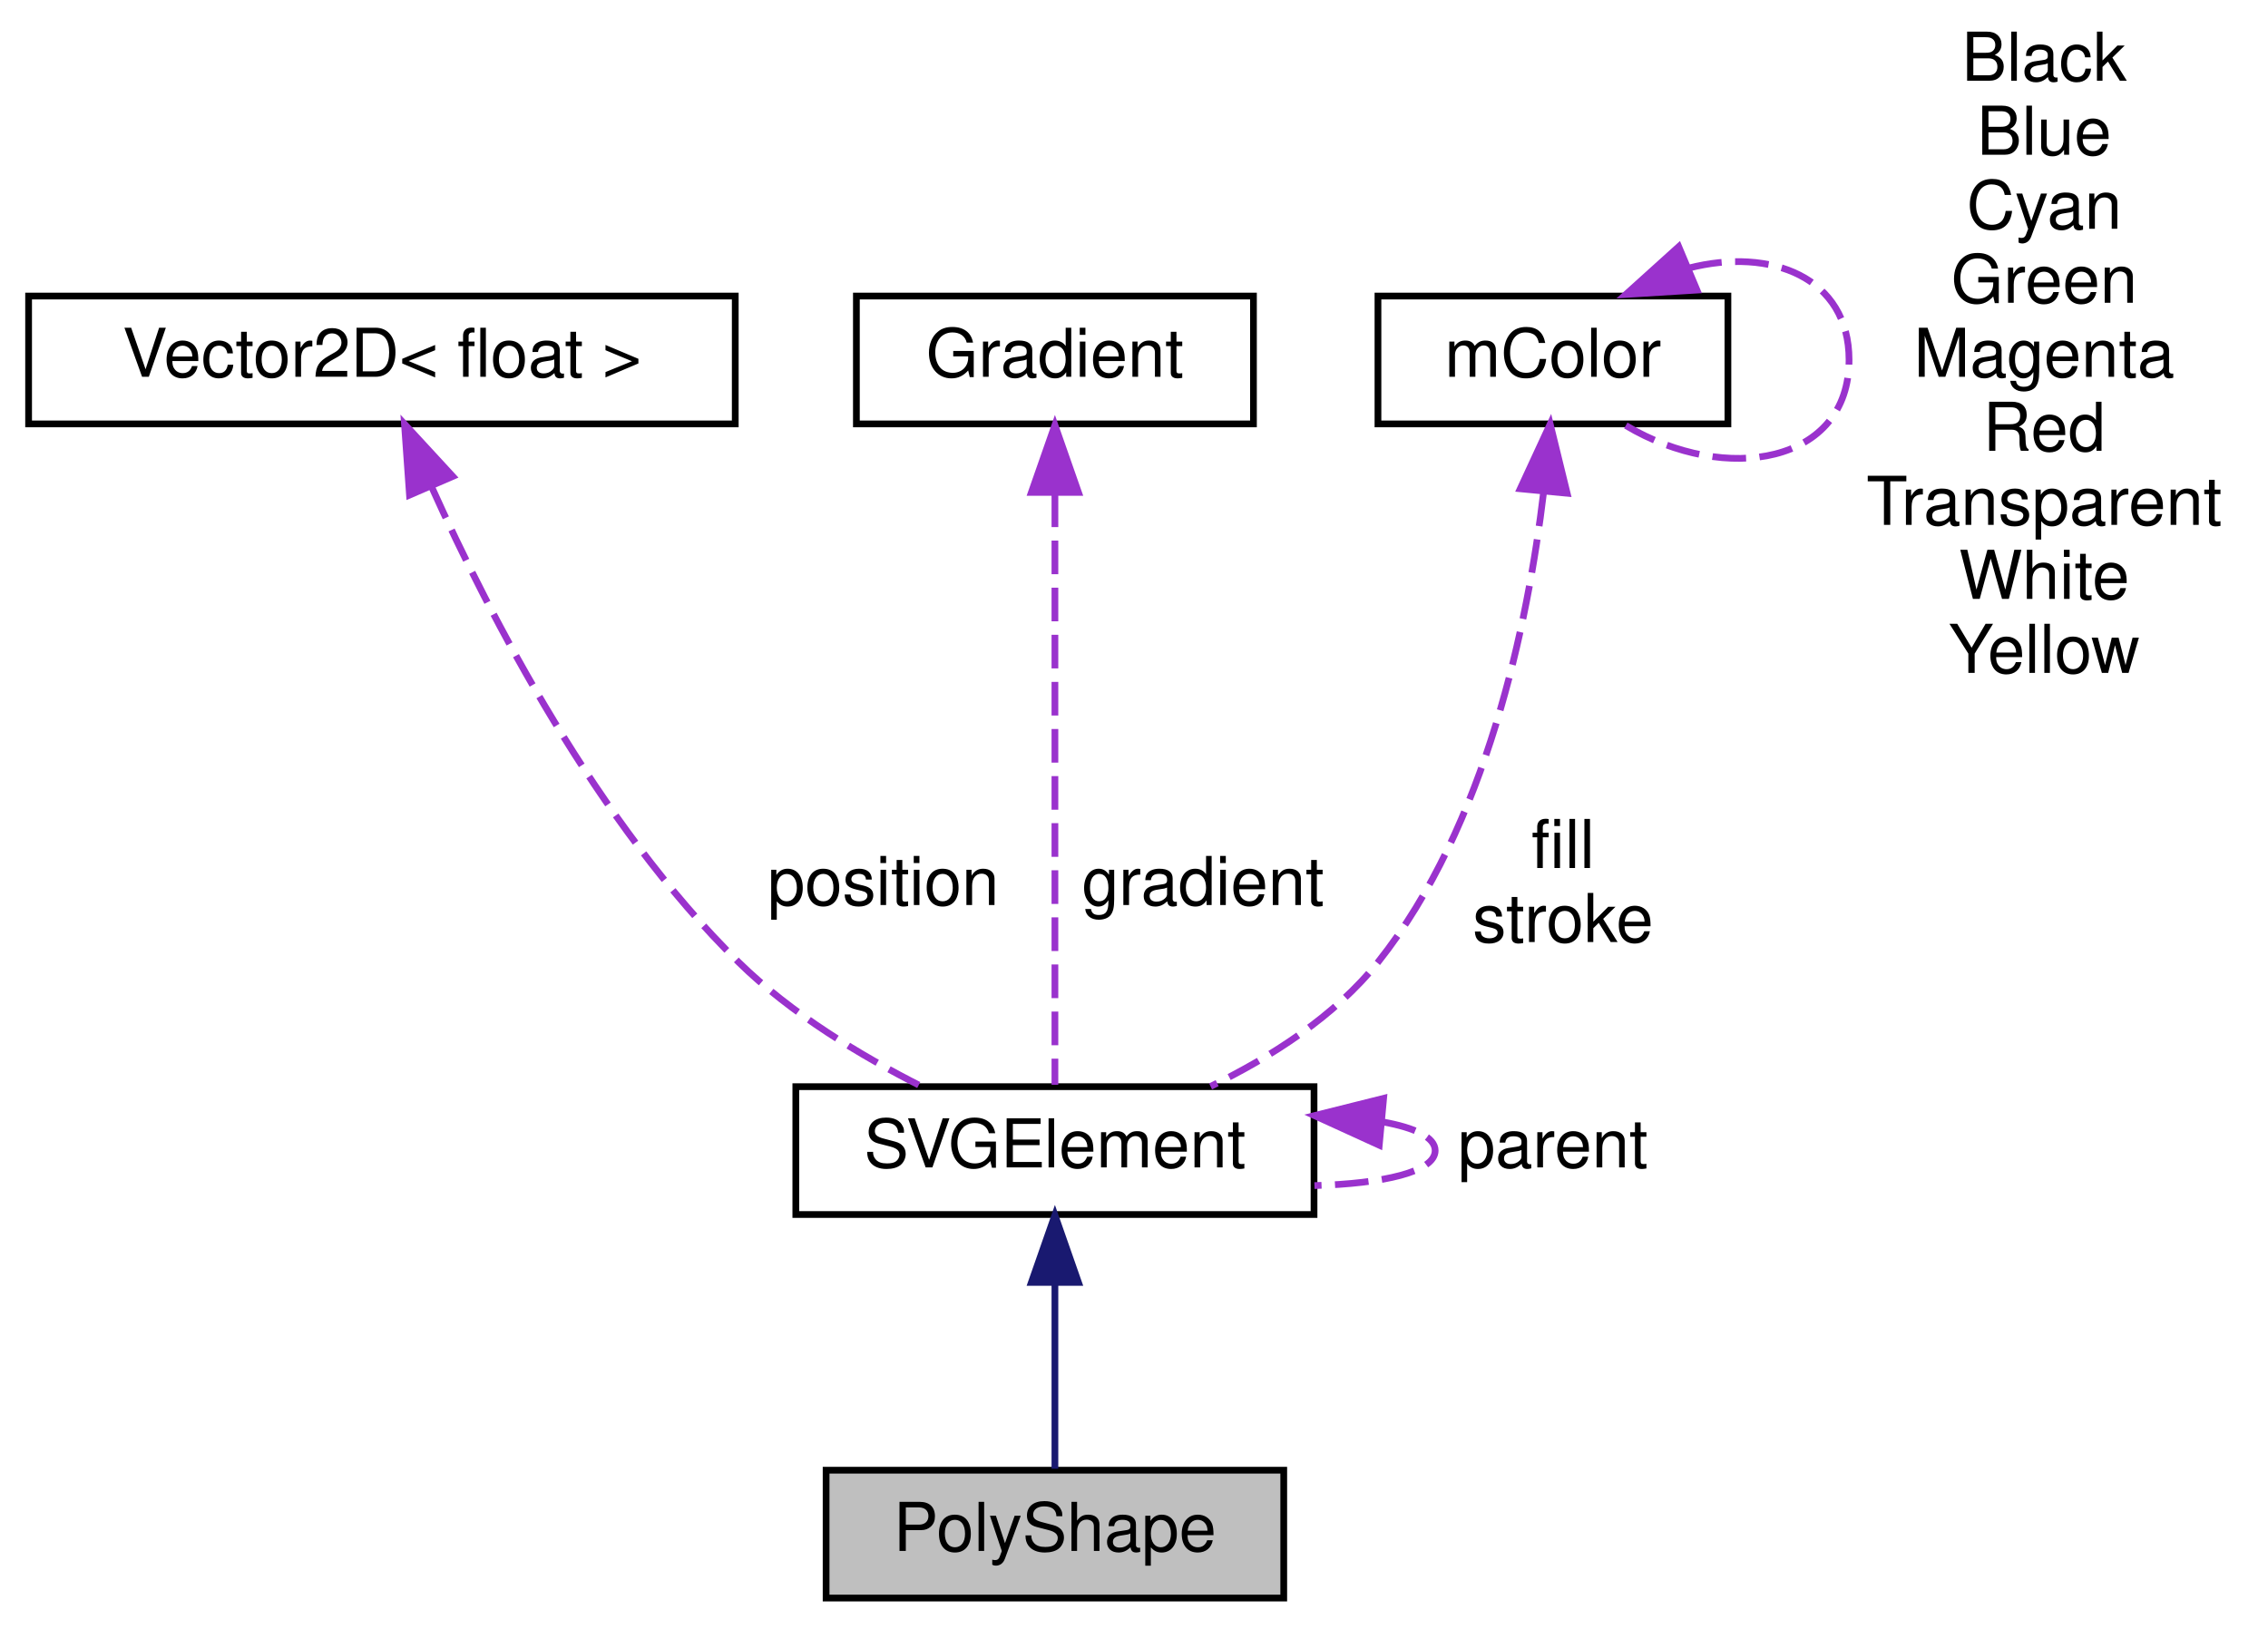
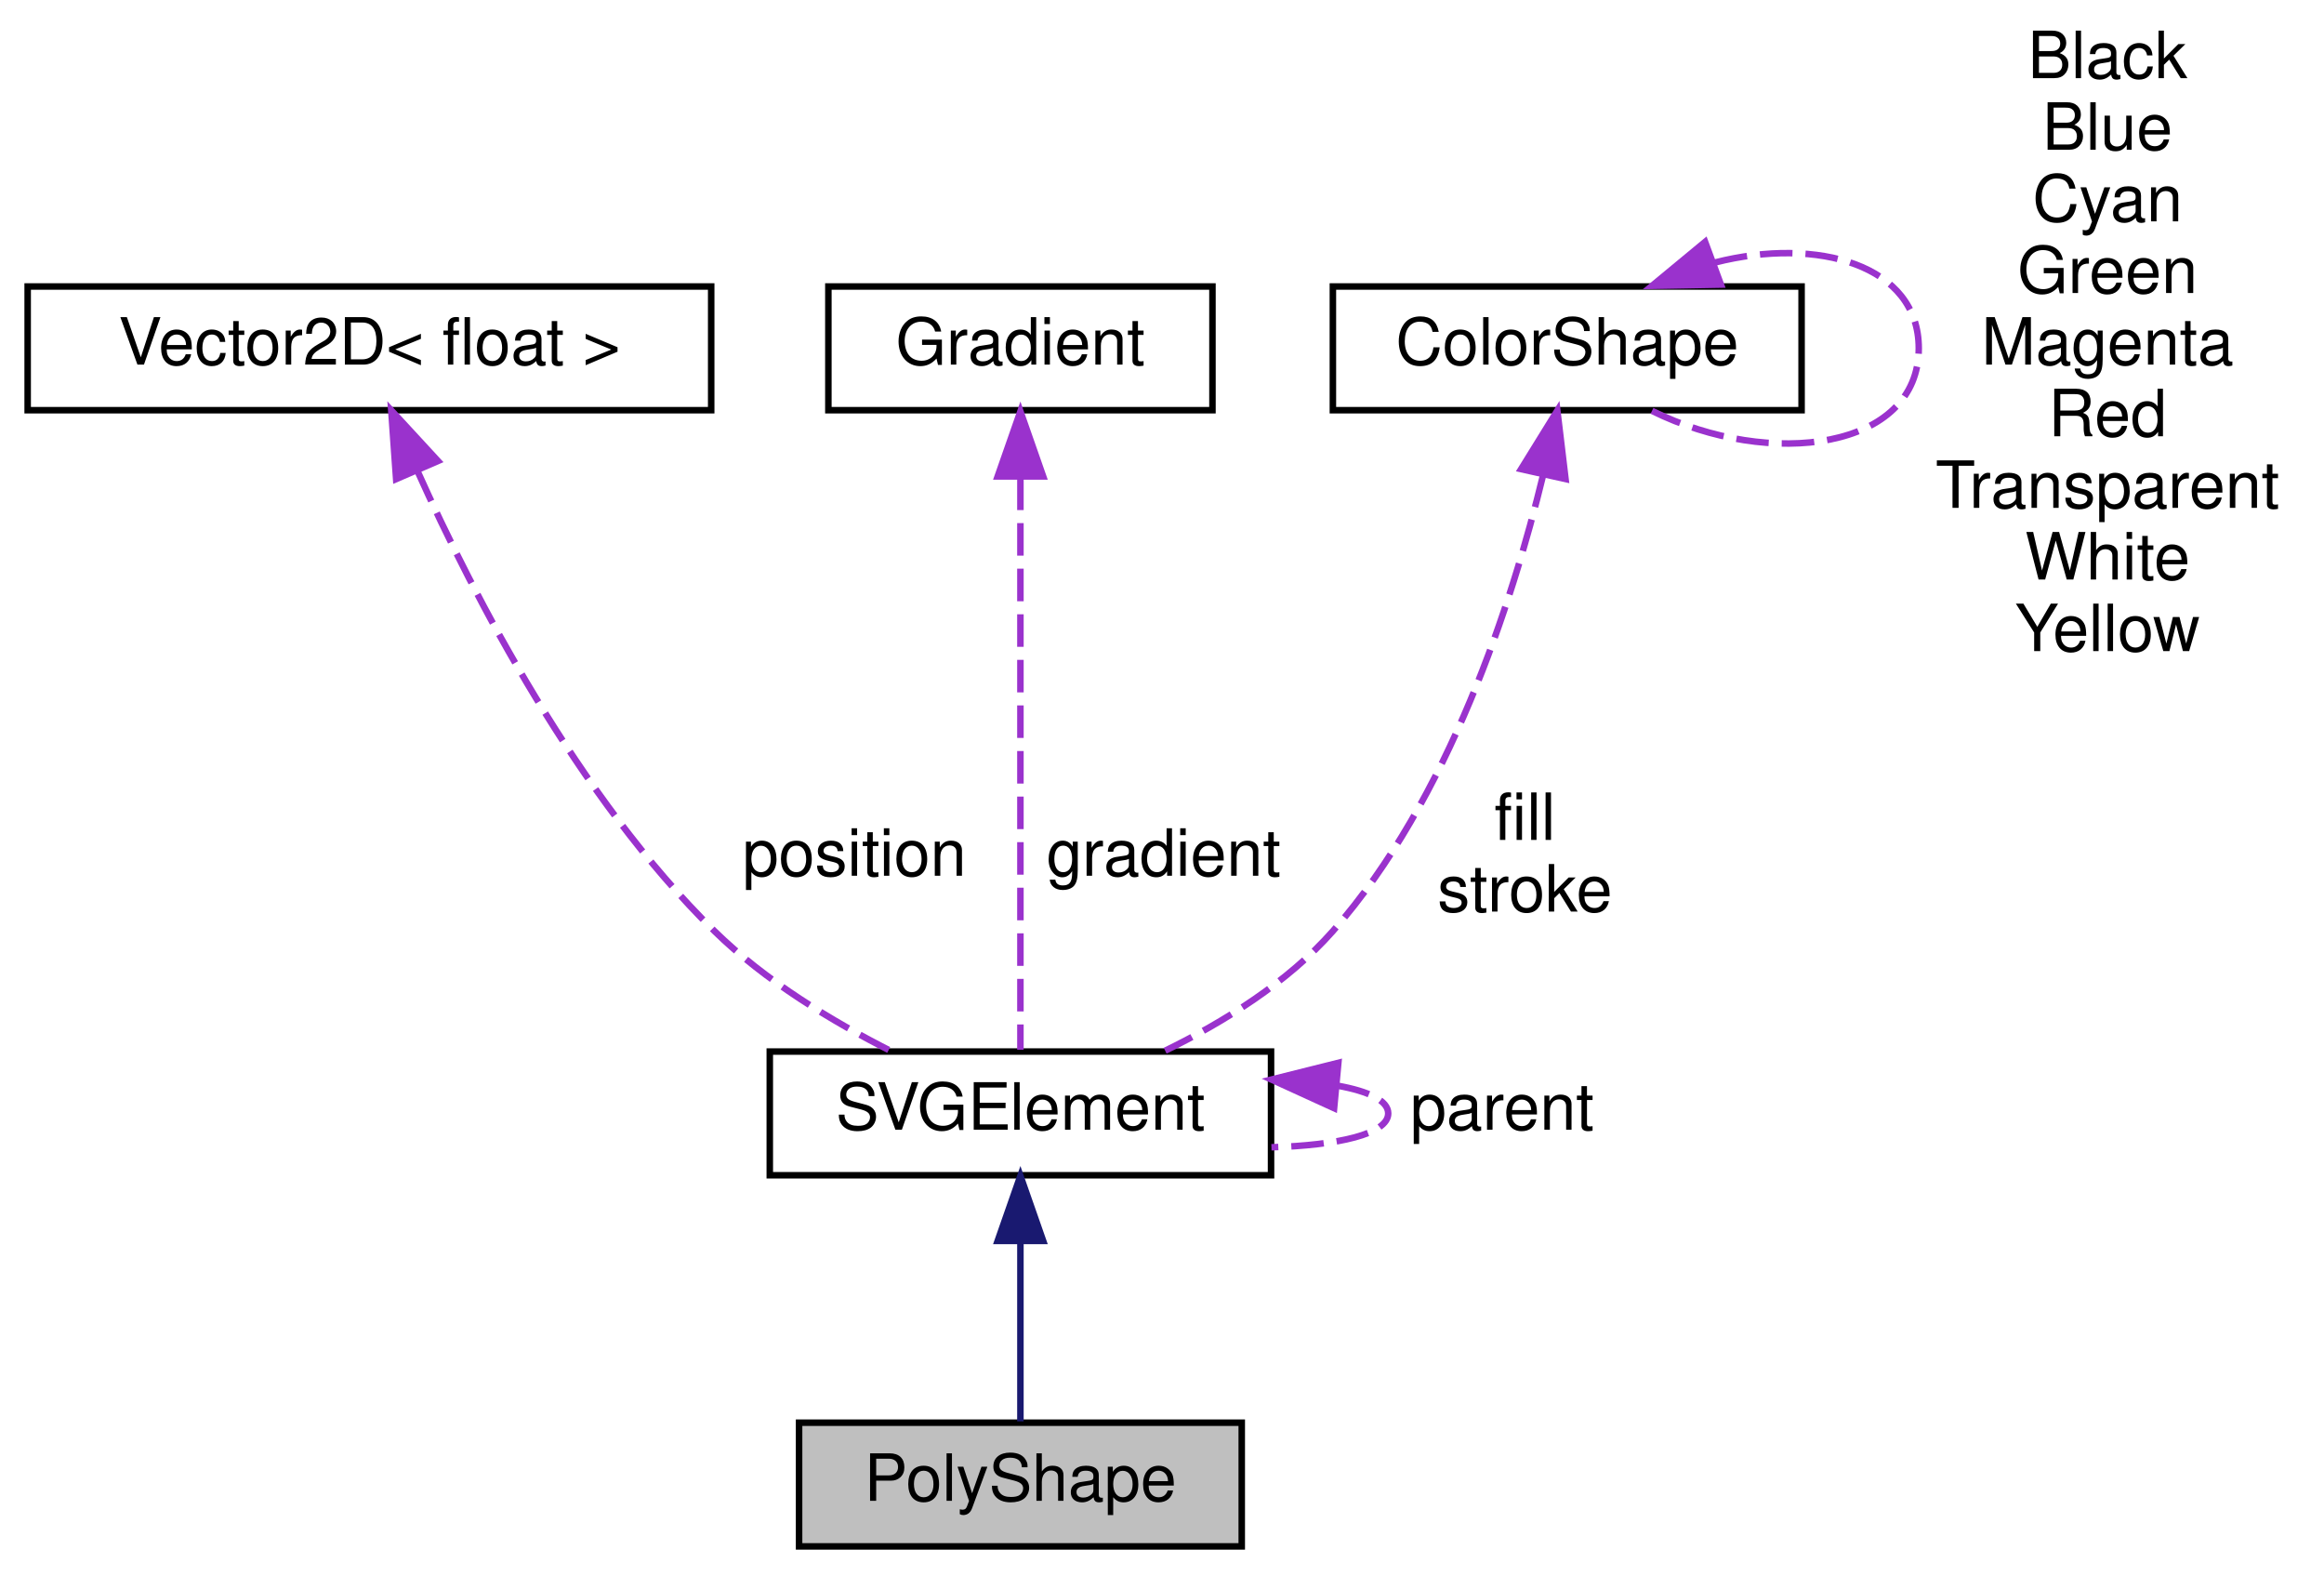
- <svg xmlns="http://www.w3.org/2000/svg" xmlns:xlink="http://www.w3.org/1999/xlink" width="337pt" height="242pt" viewBox="0.00 0.00 336.50 242.00">
+ <svg xmlns="http://www.w3.org/2000/svg" xmlns:xlink="http://www.w3.org/1999/xlink" width="357pt" height="242pt" viewBox="0.00 0.00 356.50 242.00">
  <g id="graph0" class="graph" transform="scale(1 1) rotate(0) translate(4 238)">
    <g id="node1" class="node">
      <g id="a_node1">
        <a xlink:title="Abstract base class for polygon and polyline shapes in 2D space.">
          <polygon fill="#bfbfbf" stroke="black" points="118.5,-0.5 118.5,-19.5 186.5,-19.5 186.5,-0.5 118.5,-0.5" />
          <text text-anchor="middle" x="152.5" y="-7.5" font-family="Helvetica,sans-Serif" font-size="10.00">PolyShape</text>
        </a>
      </g>
    </g>
    <g id="node2" class="node">
      <g id="a_node2">
        <a xlink:href="classSVGElement.html" target="_top" xlink:title="Represents an element in an SVG file.">
          <polygon fill="none" stroke="black" points="114,-57.5 114,-76.5 191,-76.5 191,-57.5 114,-57.5" />
          <text text-anchor="middle" x="152.5" y="-64.5" font-family="Helvetica,sans-Serif" font-size="10.00">SVGElement</text>
        </a>
      </g>
    </g>
    <g id="edge1" class="edge">
      <path fill="none" stroke="midnightblue" d="M152.5,-47.12C152.5,-37.82 152.5,-27.06 152.5,-19.71" />
      <polygon fill="midnightblue" stroke="midnightblue" points="149,-47.41 152.5,-57.41 156,-47.41 149,-47.41" />
    </g>
-     <g id="edge4" class="edge">
+     <g id="edge6" class="edge">
      <path fill="none" stroke="#9a32cd" stroke-dasharray="5,2" d="M201.22,-71.26C205.98,-70.4 209,-68.98 209,-67 209,-63.83 201.27,-62.09 191.06,-61.8" />
      <polygon fill="#9a32cd" stroke="#9a32cd" points="200.69,-67.8 191.06,-72.2 201.34,-74.77 200.69,-67.8" />
      <text text-anchor="middle" x="226.5" y="-64.5" font-family="Helvetica,sans-Serif" font-size="10.00"> parent</text>
    </g>
    <g id="node3" class="node">
      <g id="a_node3">
        <a xlink:href="classVector2D.html" target="_top" xlink:title=" ">
          <polygon fill="none" stroke="black" points="0,-175 0,-194 105,-194 105,-175 0,-175" />
          <text text-anchor="middle" x="52.5" y="-182" font-family="Helvetica,sans-Serif" font-size="10.00">Vector2D&lt; float &gt;</text>
        </a>
      </g>
    </g>
    <g id="edge2" class="edge">
      <path fill="none" stroke="#9a32cd" stroke-dasharray="5,2" d="M59.91,-165.59C68.58,-146.31 84.48,-115.65 105.5,-95 113.29,-87.35 123.67,-81.09 132.69,-76.53" />
      <polygon fill="#9a32cd" stroke="#9a32cd" points="56.6,-164.42 55.85,-174.99 63.03,-167.2 56.6,-164.42" />
      <text text-anchor="middle" x="127" y="-103.5" font-family="Helvetica,sans-Serif" font-size="10.00"> position</text>
    </g>
    <g id="node4" class="node">
      <g id="a_node4">
        <a xlink:href="classGradient.html" target="_top" xlink:title="A class that represents a gradient.">
          <polygon fill="none" stroke="black" points="123,-175 123,-194 182,-194 182,-175 123,-175" />
          <text text-anchor="middle" x="152.5" y="-182" font-family="Helvetica,sans-Serif" font-size="10.00">Gradient</text>
        </a>
      </g>
    </g>
    <g id="edge3" class="edge">
      <path fill="none" stroke="#9a32cd" stroke-dasharray="5,2" d="M152.5,-164.66C152.5,-139.37 152.5,-95.44 152.5,-76.78" />
      <polygon fill="#9a32cd" stroke="#9a32cd" points="149,-164.82 152.5,-174.82 156,-164.82 149,-164.82" />
      <text text-anchor="middle" x="174.5" y="-103.5" font-family="Helvetica,sans-Serif" font-size="10.00"> gradient</text>
    </g>
    <g id="node5" class="node">
      <g id="a_node5">
-         <a xlink:href="classmColor.html" target="_top" xlink:title="Utility class for manipulating RGBA mColors.">
-           <polygon fill="none" stroke="black" points="200.5,-175 200.5,-194 252.5,-194 252.5,-175 200.5,-175" />
-           <text text-anchor="middle" x="226.5" y="-182" font-family="Helvetica,sans-Serif" font-size="10.00">mColor</text>
+         <a xlink:href="classColorShape.html" target="_top" xlink:title="Utility class for manipulating RGBA ColorShapes.">
+           <polygon fill="none" stroke="black" points="200.5,-175 200.5,-194 272.5,-194 272.5,-175 200.5,-175" />
+           <text text-anchor="middle" x="236.5" y="-182" font-family="Helvetica,sans-Serif" font-size="10.00">ColorShape</text>
        </a>
      </g>
    </g>
+     <g id="edge4" class="edge">
+       <path fill="none" stroke="#9a32cd" stroke-dasharray="5,2" d="M232.78,-164.98C228.08,-145.62 218.38,-115.29 200.5,-95 193.55,-87.11 183.71,-81.01 174.74,-76.63" />
+       <polygon fill="#9a32cd" stroke="#9a32cd" points="229.41,-165.95 234.98,-174.95 236.24,-164.43 229.41,-165.95" />
+       <text text-anchor="middle" x="230" y="-109" font-family="Helvetica,sans-Serif" font-size="10.00"> fill</text>
+       <text text-anchor="middle" x="230" y="-98" font-family="Helvetica,sans-Serif" font-size="10.00">stroke</text>
+     </g>
    <g id="edge5" class="edge">
-       <path fill="none" stroke="#9a32cd" stroke-dasharray="5,2" d="M225.1,-164.77C222.79,-145.44 216.68,-115.33 200.5,-95 194.07,-86.92 184.52,-80.85 175.63,-76.54" />
-       <polygon fill="#9a32cd" stroke="#9a32cd" points="221.64,-165.36 226.09,-174.98 228.61,-164.69 221.64,-165.36" />
-       <text text-anchor="middle" x="228" y="-109" font-family="Helvetica,sans-Serif" font-size="10.00"> fill</text>
-       <text text-anchor="middle" x="228" y="-98" font-family="Helvetica,sans-Serif" font-size="10.00">stroke</text>
-     </g>
-     <g id="edge6" class="edge">
-       <path fill="none" stroke="#9a32cd" stroke-dasharray="5,2" d="M246.65,-198.15C258.9,-201.31 270.5,-196.76 270.5,-184.5 270.5,-169.11 252.24,-165.87 237.33,-174.76" />
-       <polygon fill="#9a32cd" stroke="#9a32cd" points="247.9,-194.89 237.33,-194.24 245.19,-201.34 247.9,-194.89" />
-       <text text-anchor="middle" x="299.5" y="-226" font-family="Helvetica,sans-Serif" font-size="10.00"> Black</text>
-       <text text-anchor="middle" x="299.5" y="-215" font-family="Helvetica,sans-Serif" font-size="10.00">Blue</text>
-       <text text-anchor="middle" x="299.5" y="-204" font-family="Helvetica,sans-Serif" font-size="10.00">Cyan</text>
-       <text text-anchor="middle" x="299.5" y="-193" font-family="Helvetica,sans-Serif" font-size="10.00">Green</text>
-       <text text-anchor="middle" x="299.5" y="-182" font-family="Helvetica,sans-Serif" font-size="10.00">Magenta</text>
-       <text text-anchor="middle" x="299.5" y="-171" font-family="Helvetica,sans-Serif" font-size="10.00">Red</text>
-       <text text-anchor="middle" x="299.5" y="-160" font-family="Helvetica,sans-Serif" font-size="10.00">Transparent</text>
-       <text text-anchor="middle" x="299.5" y="-149" font-family="Helvetica,sans-Serif" font-size="10.00">White</text>
-       <text text-anchor="middle" x="299.5" y="-138" font-family="Helvetica,sans-Serif" font-size="10.00">Yellow</text>
+       <path fill="none" stroke="#9a32cd" stroke-dasharray="5,2" d="M259.22,-197.69C274.98,-201.7 290.5,-197.31 290.5,-184.5 290.5,-169.04 267.86,-165.84 249.52,-174.9" />
+       <polygon fill="#9a32cd" stroke="#9a32cd" points="260.11,-194.29 249.52,-194.1 257.68,-200.85 260.11,-194.29" />
+       <text text-anchor="middle" x="319.5" y="-226" font-family="Helvetica,sans-Serif" font-size="10.00"> Black</text>
+       <text text-anchor="middle" x="319.5" y="-215" font-family="Helvetica,sans-Serif" font-size="10.00">Blue</text>
+       <text text-anchor="middle" x="319.5" y="-204" font-family="Helvetica,sans-Serif" font-size="10.00">Cyan</text>
+       <text text-anchor="middle" x="319.5" y="-193" font-family="Helvetica,sans-Serif" font-size="10.00">Green</text>
+       <text text-anchor="middle" x="319.5" y="-182" font-family="Helvetica,sans-Serif" font-size="10.00">Magenta</text>
+       <text text-anchor="middle" x="319.5" y="-171" font-family="Helvetica,sans-Serif" font-size="10.00">Red</text>
+       <text text-anchor="middle" x="319.5" y="-160" font-family="Helvetica,sans-Serif" font-size="10.00">Transparent</text>
+       <text text-anchor="middle" x="319.5" y="-149" font-family="Helvetica,sans-Serif" font-size="10.00">White</text>
+       <text text-anchor="middle" x="319.5" y="-138" font-family="Helvetica,sans-Serif" font-size="10.00">Yellow</text>
    </g>
  </g>
</svg>
